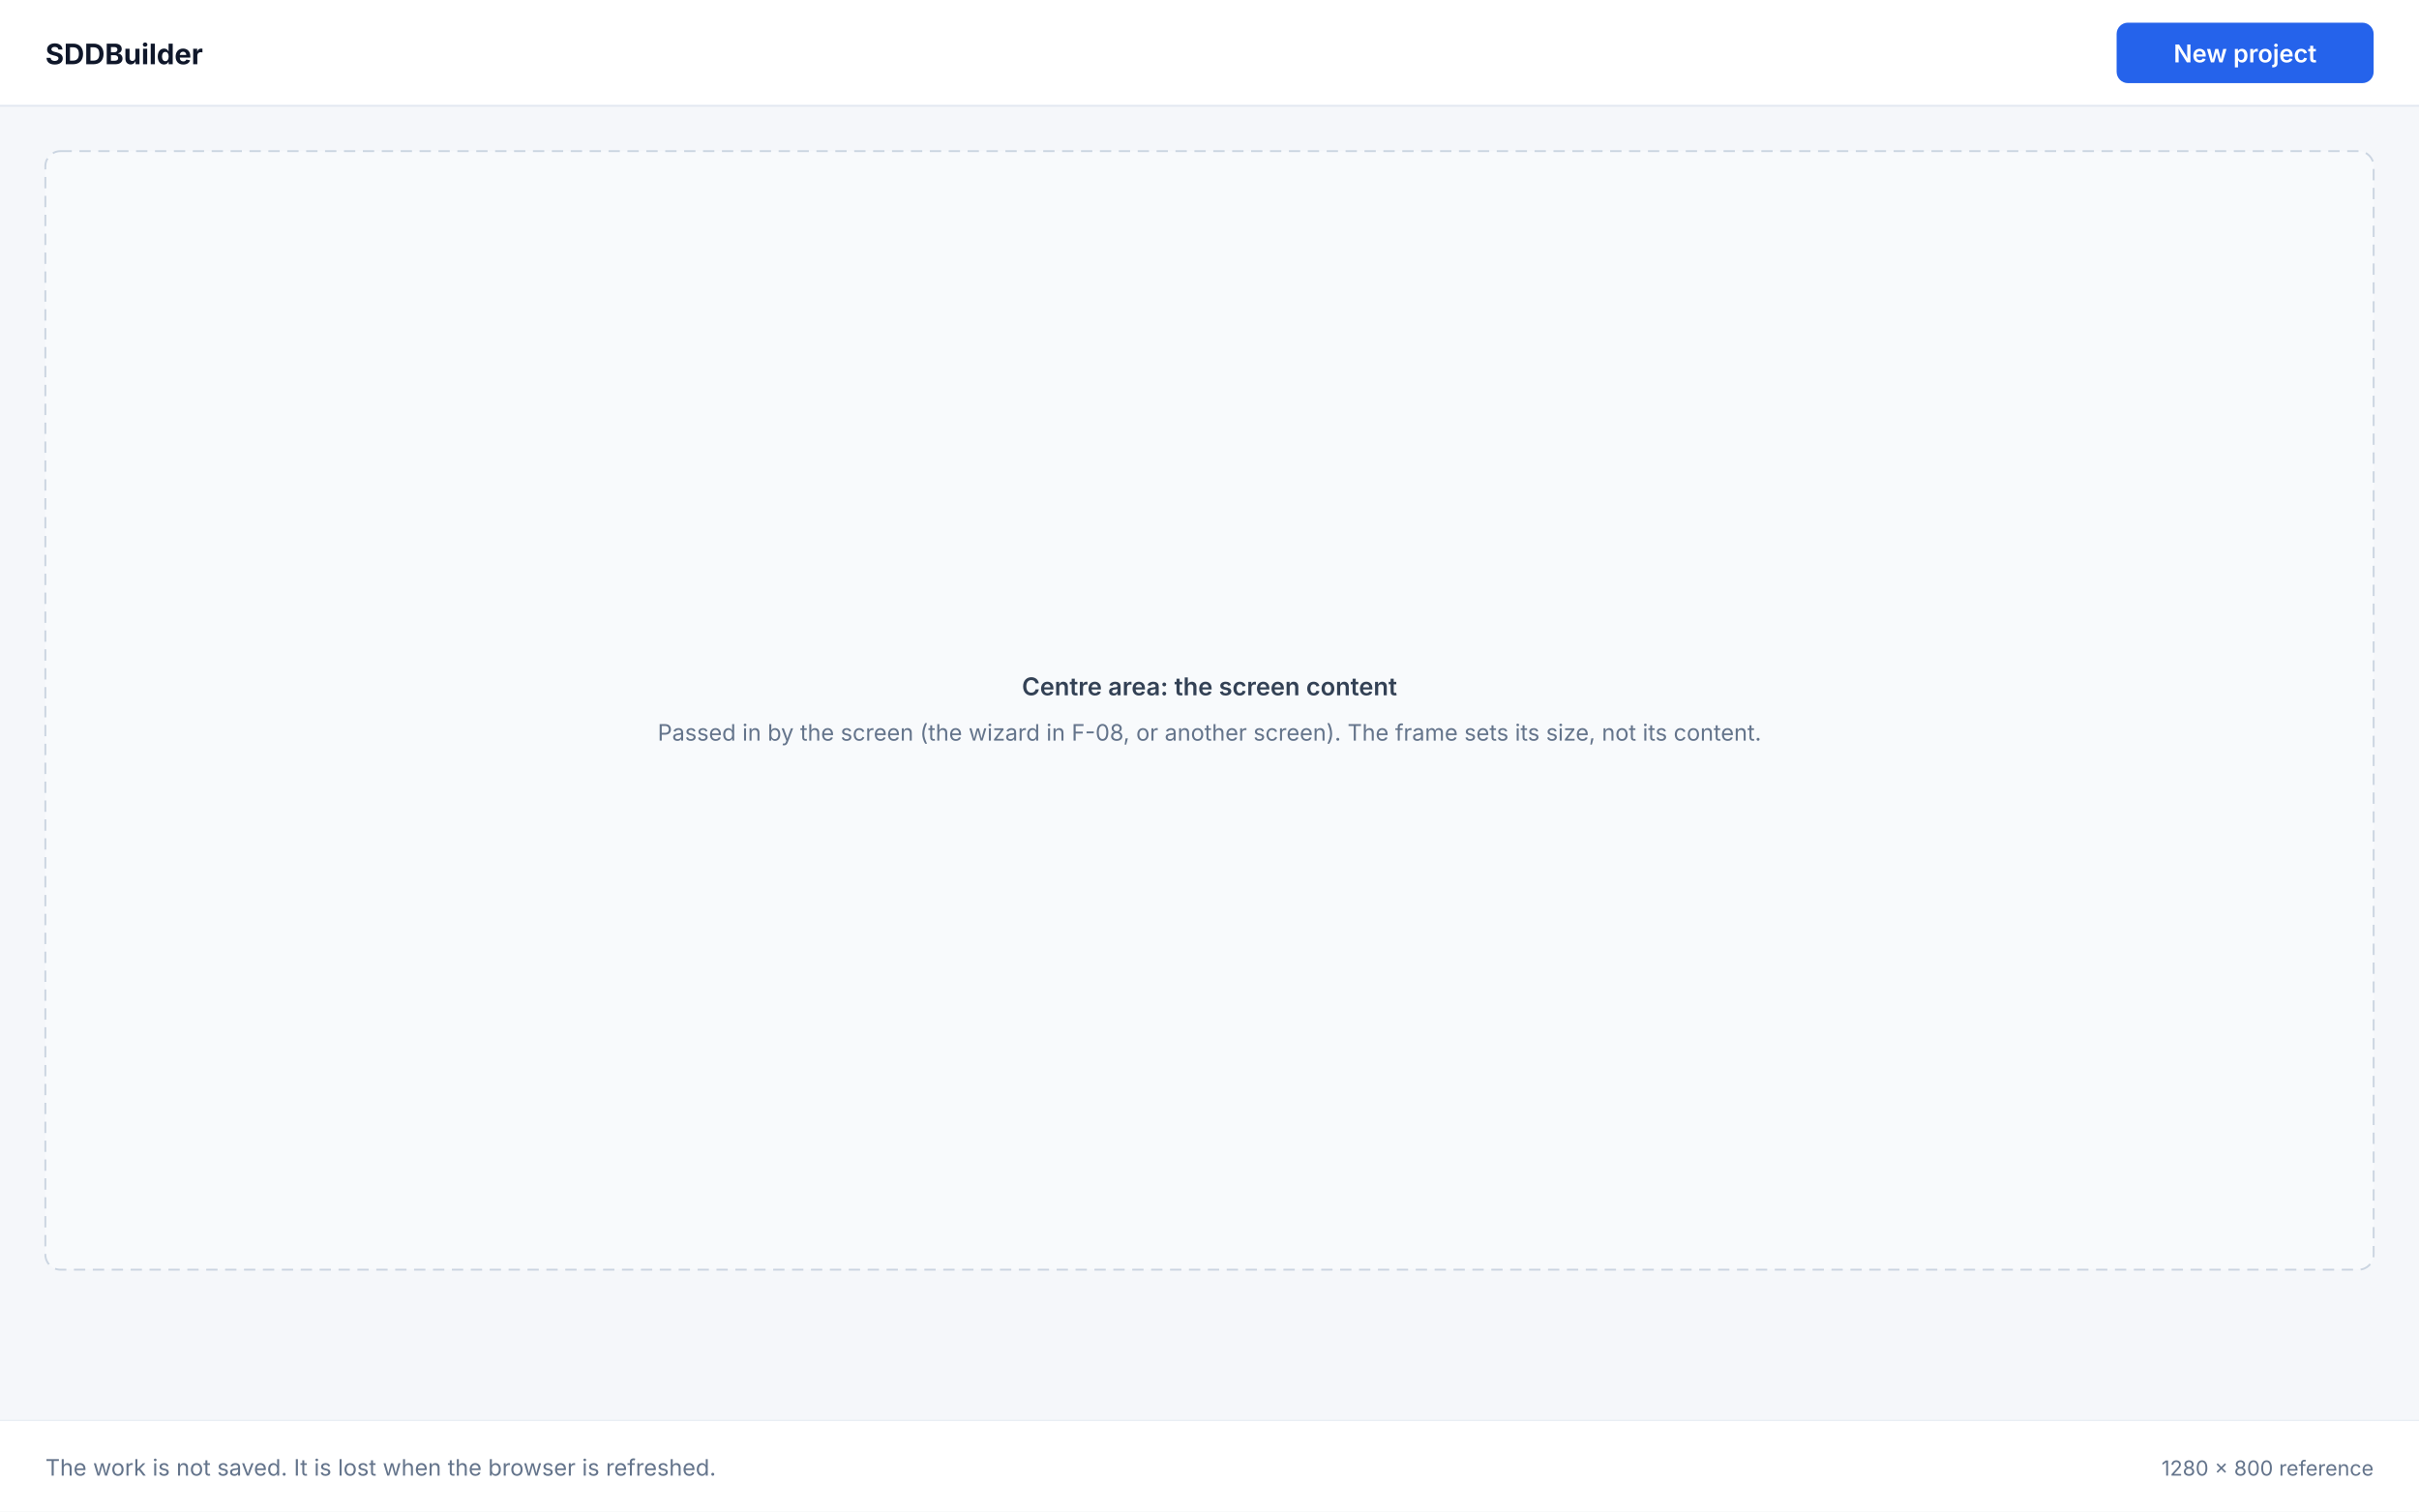
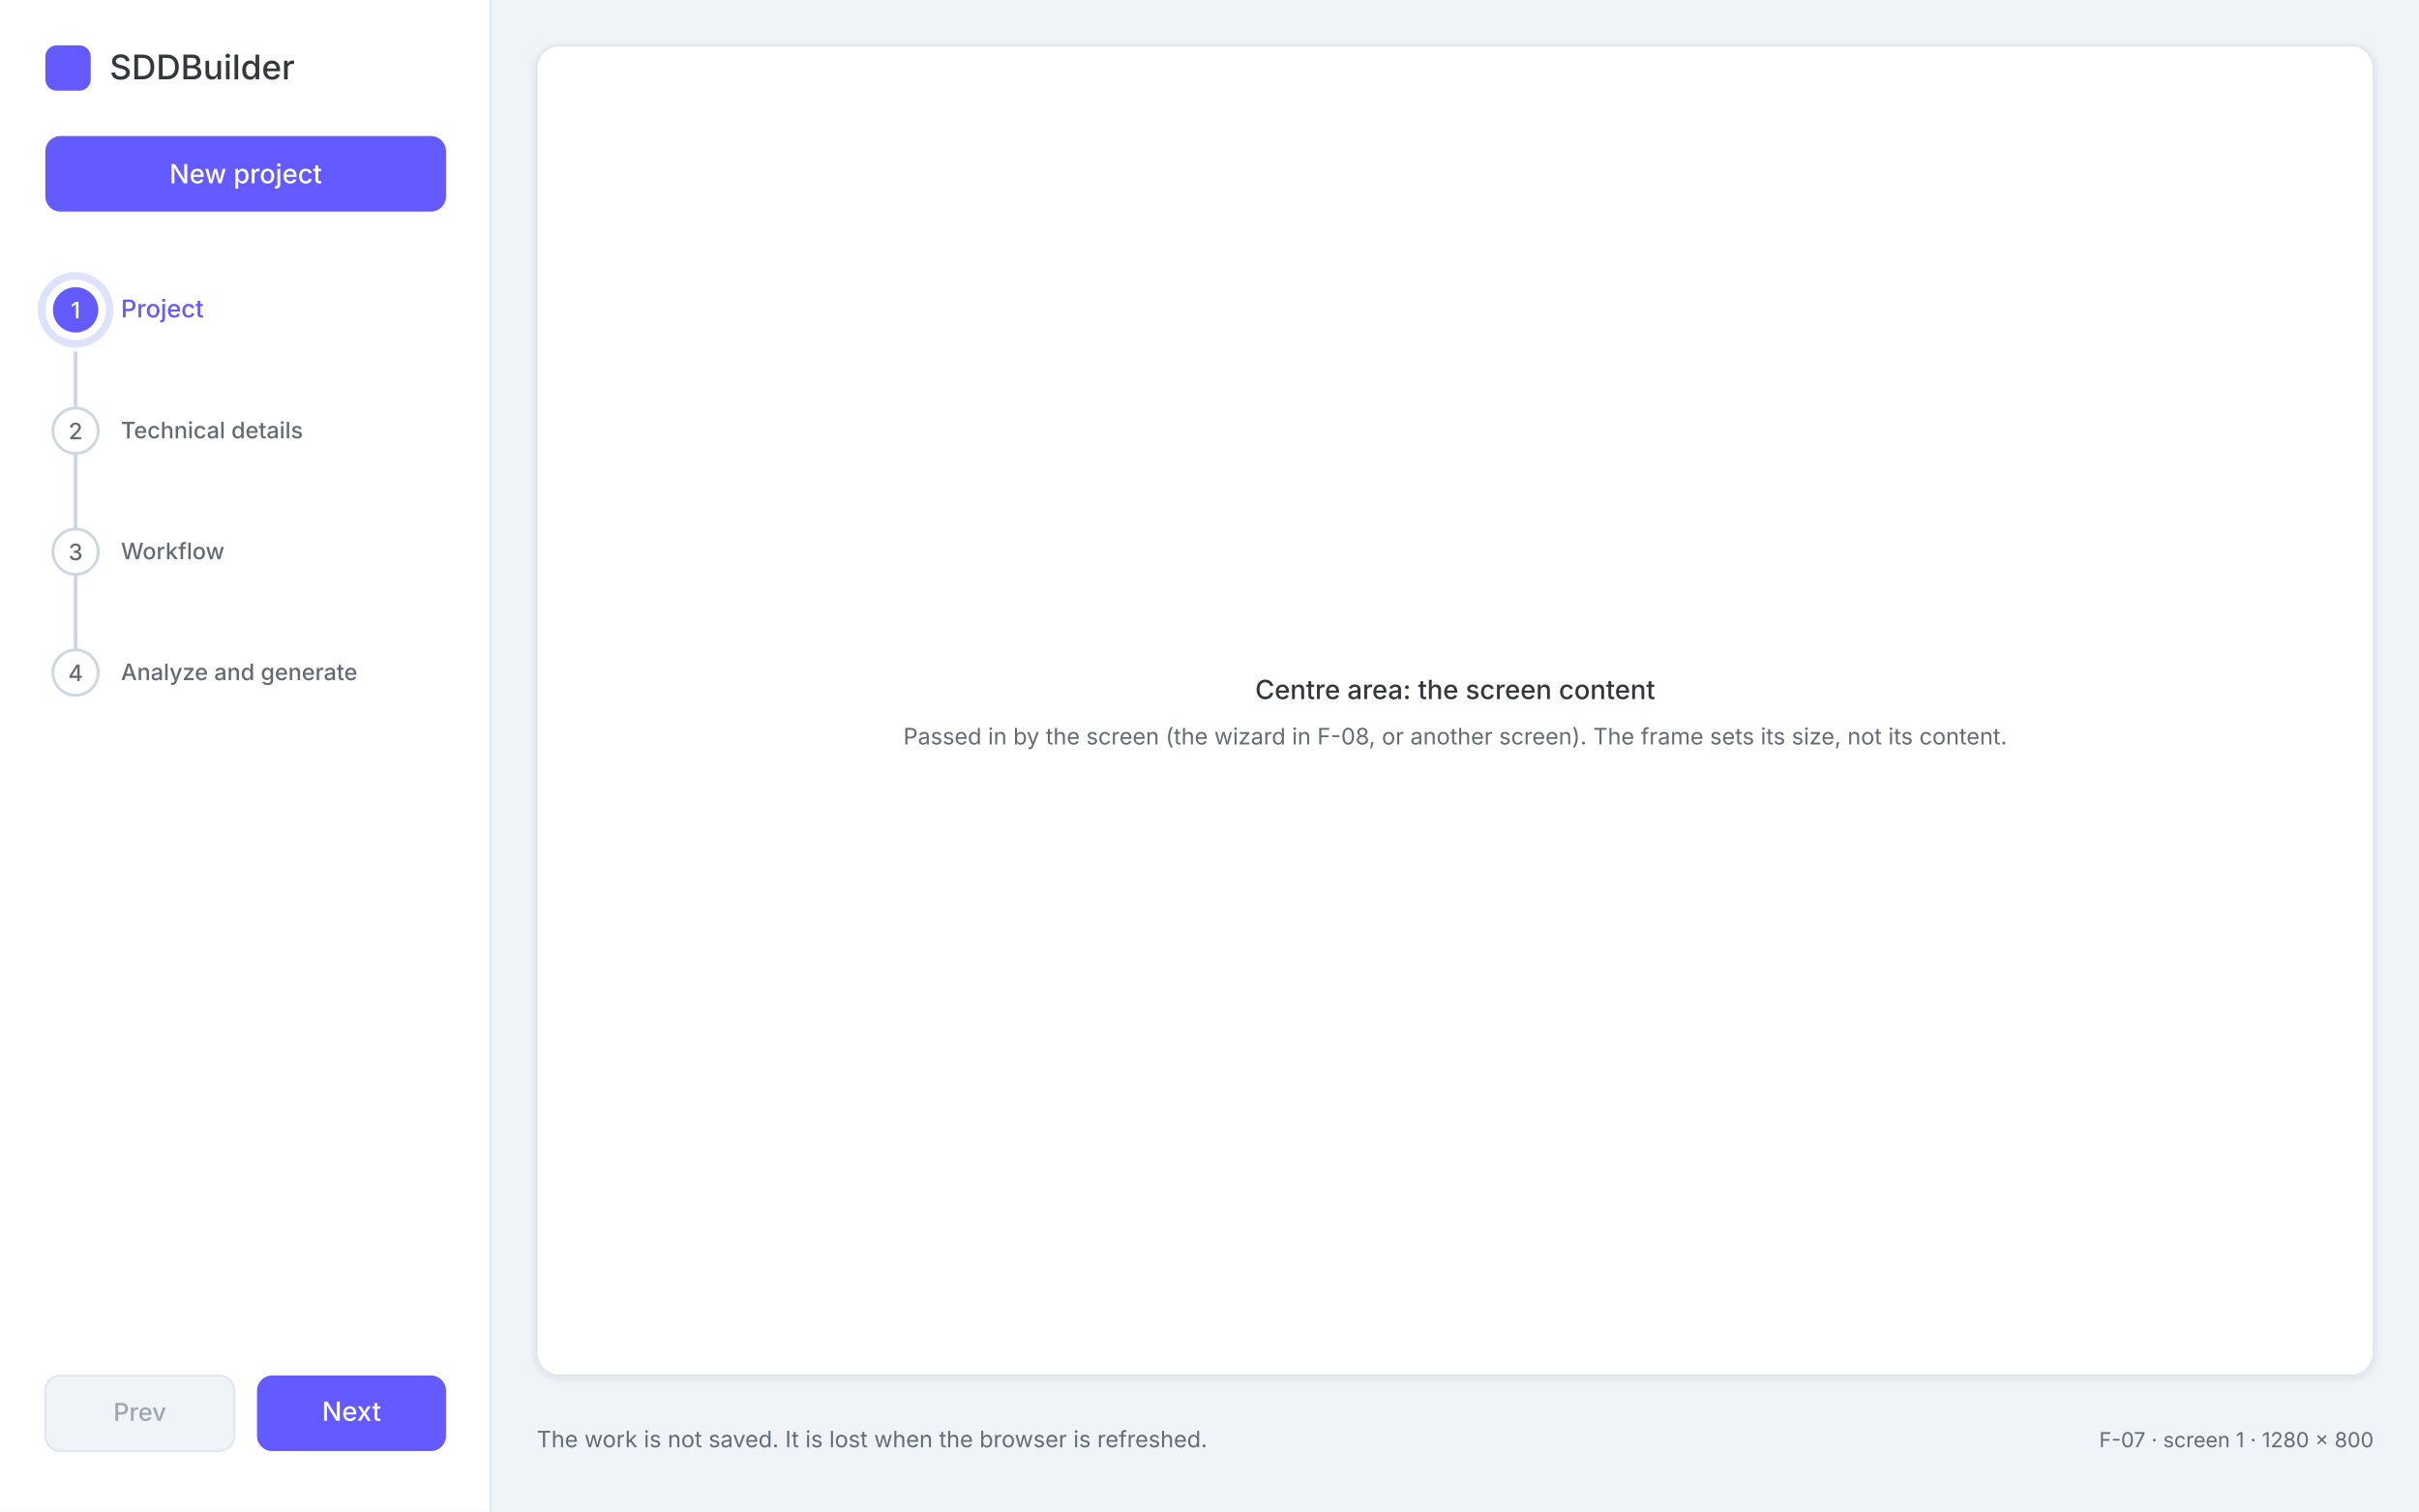
<svg xmlns="http://www.w3.org/2000/svg" width="1280" height="800" viewBox="0 0 1280 800">
+   <defs>
+     <filter id="sh" x="-5%" y="-5%" width="110%" height="115%">
+       <feDropShadow dx="0" dy="1" stdDeviation="2" flood-color="#32383E" flood-opacity="0.12" />
+     </filter>
+   </defs>
  <style>
- text{font-family:system-ui,-apple-system,"Segoe UI",sans-serif;font-size:13px;fill:#0f172a}
- .brand{font-size:15px;font-weight:700}
- .bt{fill:#ffffff;font-size:13px;font-weight:600}
- .muted{font-size:12px;fill:#64748b}
- .ph{font-size:13px;font-weight:600;fill:#334155}
- .caption{font-size:11px;fill:#64748b}
- .page{fill:#f5f7fa}
- .bar{fill:#ffffff}
- .primary{fill:#2563eb}
- .slot{fill:#f8fafc;stroke:#cbd5e1;stroke-width:1;stroke-dasharray:6 4}
- .div{stroke:#e2e8f0;stroke-width:1}
+ text{font-family:Inter,system-ui,-apple-system,"Segoe UI",sans-serif;font-size:13px;fill:#32383E}
+ .brand{font-size:18px;font-weight:500}
+ .btnText{font-size:14px;font-weight:500;fill:#FFFFFF}
+ .navT{font-size:13px;font-weight:500}
+ .navOff{font-size:13px;font-weight:500;fill:#9FA6AD}
+ .h2{font-size:14px;font-weight:500}
+ .bold{font-size:12px;font-weight:500}
+ .muted{font-size:12px;fill:#636B74}
+ .caption{font-size:11px;fill:#636B74}
+ .label-cur{font-size:13px;font-weight:500;fill:#635BFF}
+ .label-todo{font-size:12px;font-weight:500;fill:#636B74}
+ .num{font-size:12px;font-weight:500;fill:#FFFFFF}
+ .num-todo{font-size:12px;font-weight:500;fill:#636B74}
+ .div{stroke:#DDE7EE;stroke-width:1}
+ .card{fill:#FFFFFF;stroke:#DDE7EE}
+ .btnP{fill:#635BFF}
+ .btn{fill:#FFFFFF;stroke:#CDD7E1}
+ .btnOff{fill:#F0F4F8;stroke:#DDE7EE}
+ .ring{fill:none;stroke:#DDE3FF;stroke-width:4}
+ .node-todo{fill:#FFFFFF;stroke:#CDD7E1;stroke-width:1.5}
+ .node-cur{fill:#635BFF}
+ .line-todo{stroke:#CDD7E1;stroke-width:2}
</style>
-   <rect class="page" x="0" y="0" width="1280" height="800" />
-   <rect class="bar" x="0" y="0" width="1280" height="56" />
-   <line class="div" x1="0" y1="56" x2="1280" y2="56" />
-   <text class="brand" x="24" y="34">SDDBuilder</text>
-   <rect class="primary" x="1120" y="12" width="136" height="32" rx="6" />
-   <text class="bt" x="1188" y="33" text-anchor="middle">New project</text>
-   <rect class="slot" x="24" y="80" width="1232" height="592" rx="8" />
-   <text class="ph" x="640" y="368" text-anchor="middle">Centre area: the screen content</text>
-   <text class="muted" x="640" y="392" text-anchor="middle">Passed in by the screen (the wizard in F-08, or another screen). The frame sets its size, not its content.</text>
-   <line class="div" x1="0" y1="752" x2="1280" y2="752" />
-   <rect class="bar" x="0" y="752" width="1280" height="48" />
-   <text class="muted" x="24" y="781">The work is not saved. It is lost when the browser is refreshed.</text>
-   <text class="caption" x="1256" y="781" text-anchor="end">1280 × 800 reference</text>
+   <rect width="1280" height="800" fill="#F0F4F8" />
+   <rect x="0" y="0" width="260" height="800" fill="#FFFFFF" />
+   <rect x="259" y="0" width="1" height="800" fill="#DDE7EE" />
+   <rect x="24" y="24" width="24" height="24" rx="6" fill="#635BFF" />
+   <text x="58" y="42" class="brand">SDDBuilder</text>
+   <rect x="24" y="72" width="212" height="40" rx="8" class="btnP" />
+   <text x="130" y="97" class="btnText" text-anchor="middle">New project</text>
+   <line x1="40" y1="186" x2="40" y2="216" class="line-todo" />
+   <line x1="40" y1="240" x2="40" y2="280" class="line-todo" />
+   <line x1="40" y1="304" x2="40" y2="344" class="line-todo" />
+   <circle class="ring" cx="40" cy="164" r="18" />
+   <circle class="node-cur" cx="40" cy="164" r="12" />
+   <text class="num" x="40" y="168.5" text-anchor="middle">1</text>
+   <text class="label-cur" x="64" y="168">Project</text>
+   <circle class="node-todo" cx="40" cy="228" r="12" />
+   <text class="num-todo" x="40" y="232.5" text-anchor="middle">2</text>
+   <text class="label-todo" x="64" y="232">Technical details</text>
+   <circle class="node-todo" cx="40" cy="292" r="12" />
+   <text class="num-todo" x="40" y="296.5" text-anchor="middle">3</text>
+   <text class="label-todo" x="64" y="296">Workflow</text>
+   <circle class="node-todo" cx="40" cy="356" r="12" />
+   <text class="num-todo" x="40" y="360.5" text-anchor="middle">4</text>
+   <text class="label-todo" x="64" y="360">Analyze and generate</text>
+   <g>
+     <rect class="btnOff" x="24" y="728" width="100" height="40" rx="8" />
+     <text class="navOff" x="74" y="752" text-anchor="middle">Prev</text>
+   </g>
+   <g>
+     <rect class="btnP" x="136" y="728" width="100" height="40" rx="8" />
+     <text class="btnText" x="186" y="752" text-anchor="middle">Next</text>
+   </g>
+   <rect x="284" y="24" width="972" height="704" rx="12" class="card" filter="url(#sh)" />
+   <text x="770" y="370" class="h2" text-anchor="middle">Centre area: the screen content</text>
+   <text x="770" y="394" class="muted" text-anchor="middle">Passed in by the screen (the wizard in F-08, or another screen). The frame sets its size, not its content.</text>
+   <text x="284" y="766" class="muted">The work is not saved. It is lost when the browser is refreshed.</text>
+   <text x="1256" y="766" class="caption" text-anchor="end">F-07 · screen 1 · 1280 × 800</text>
</svg>
